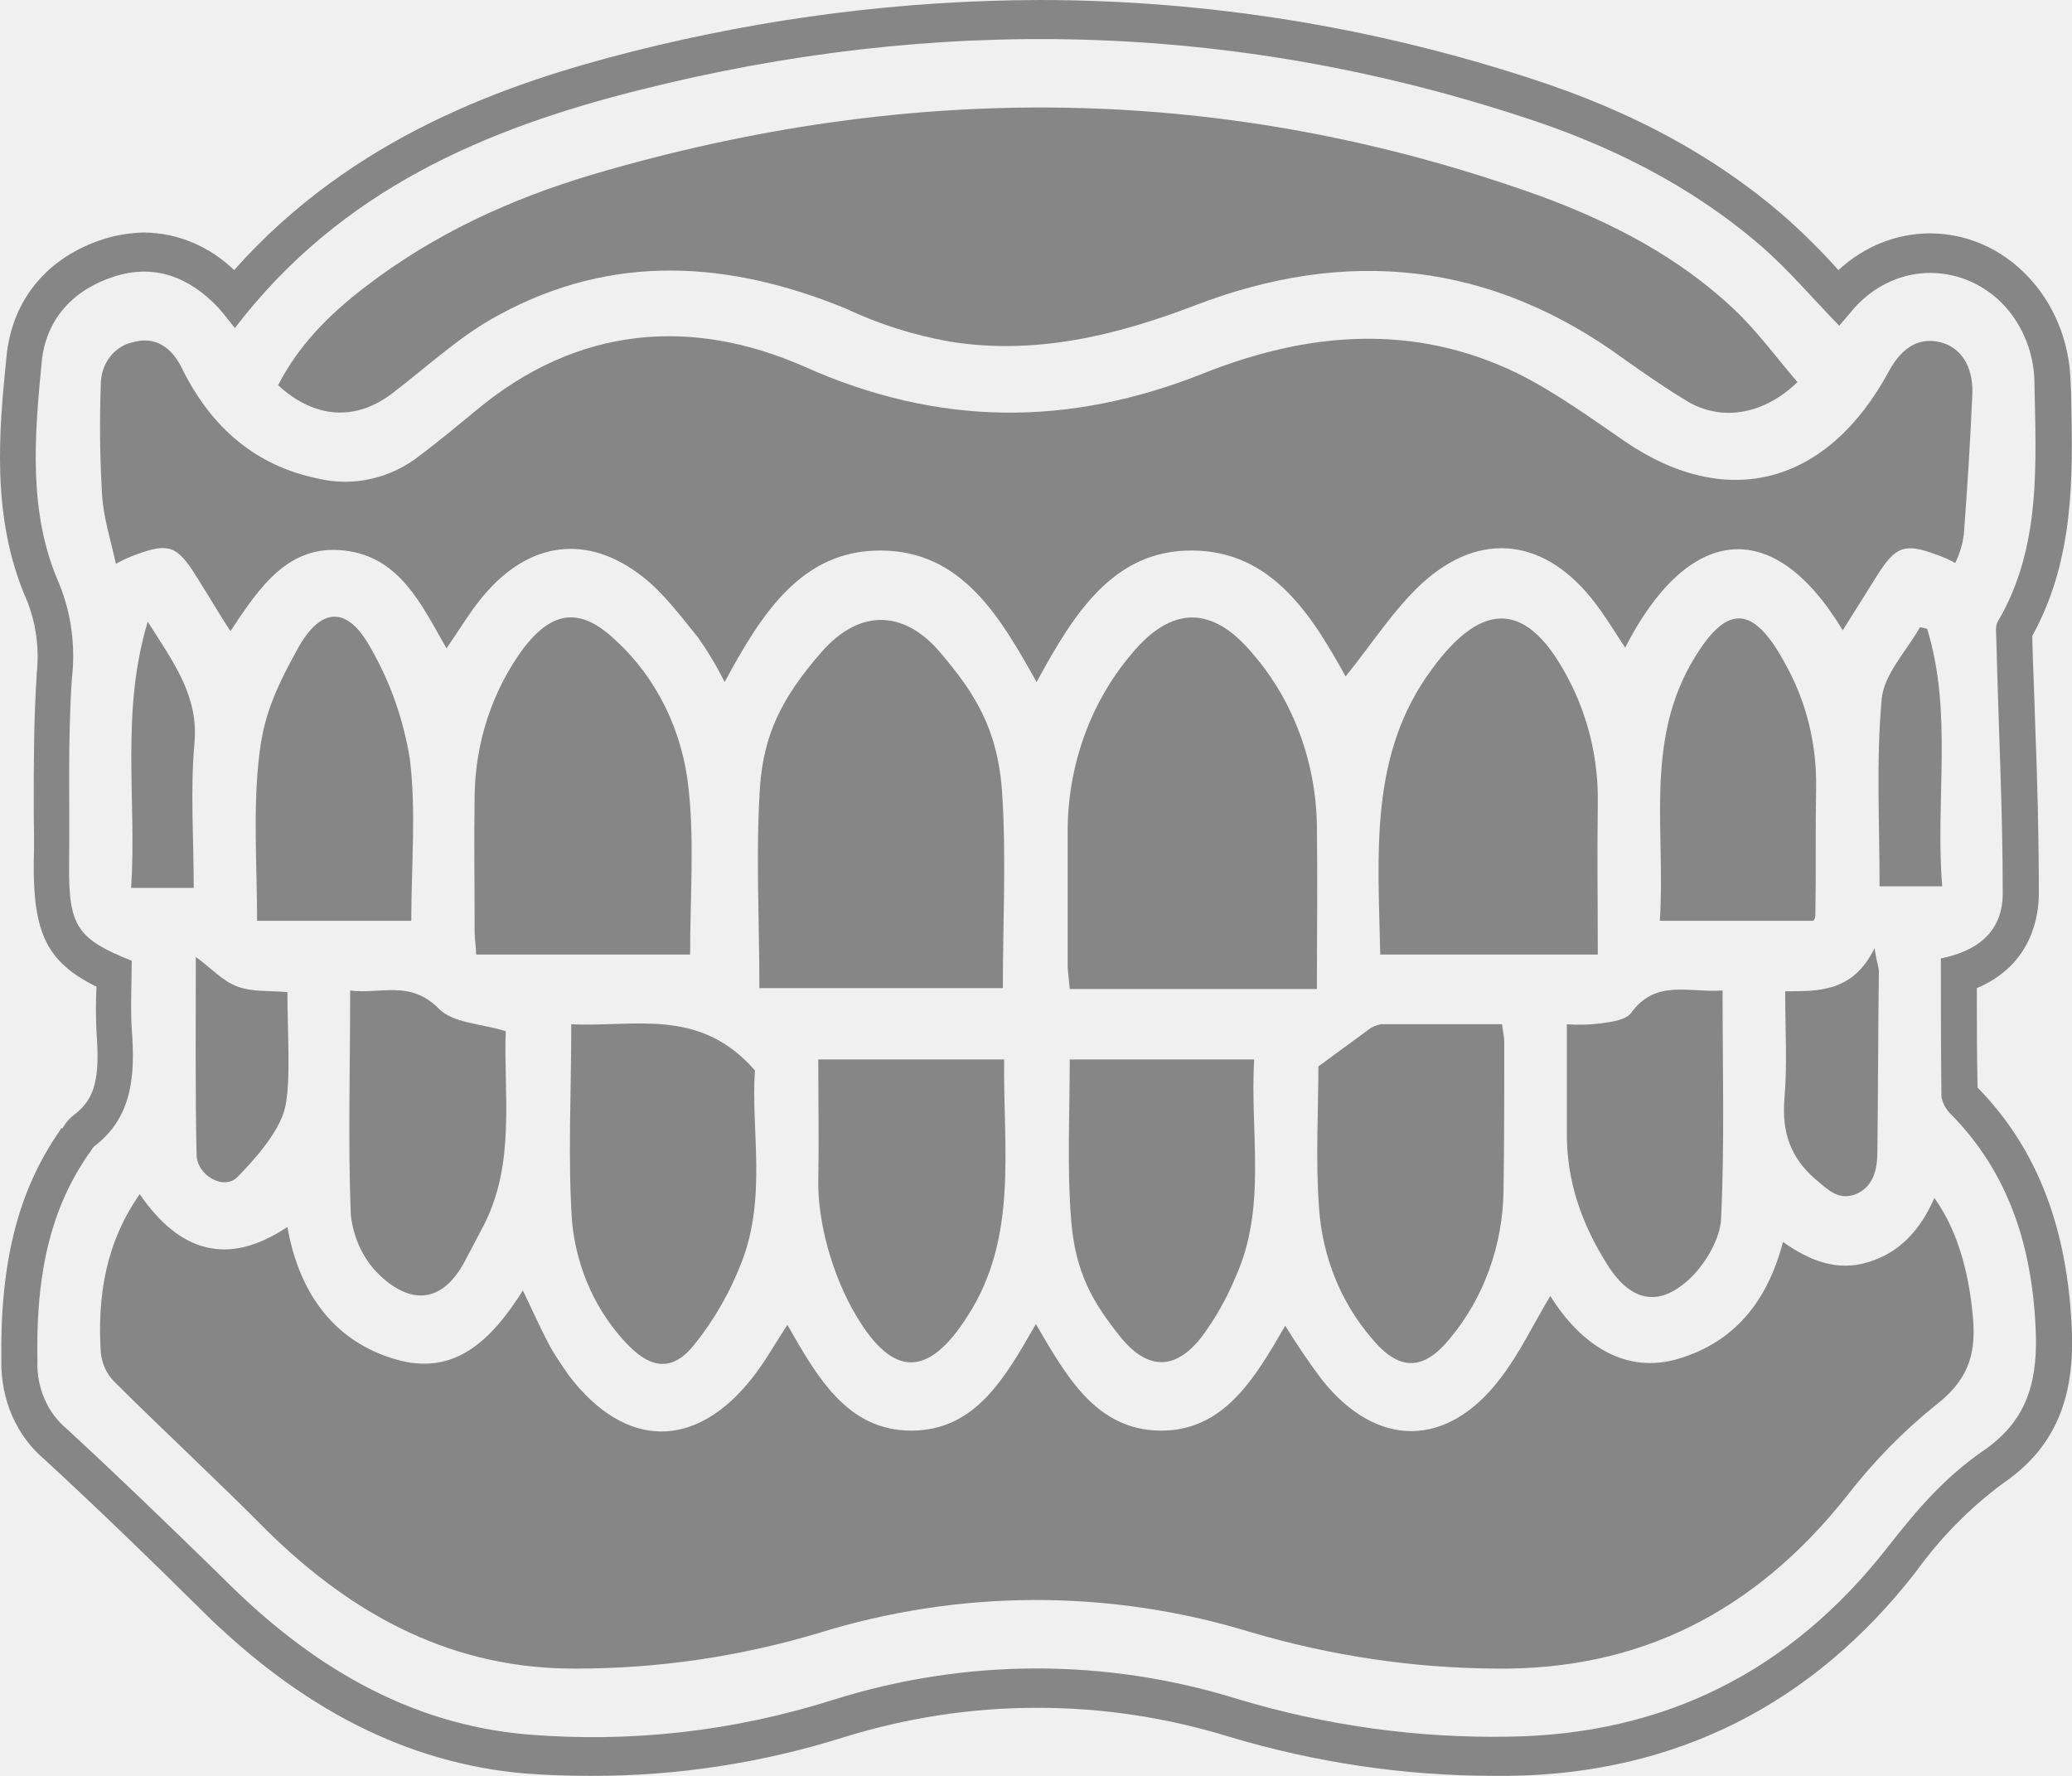
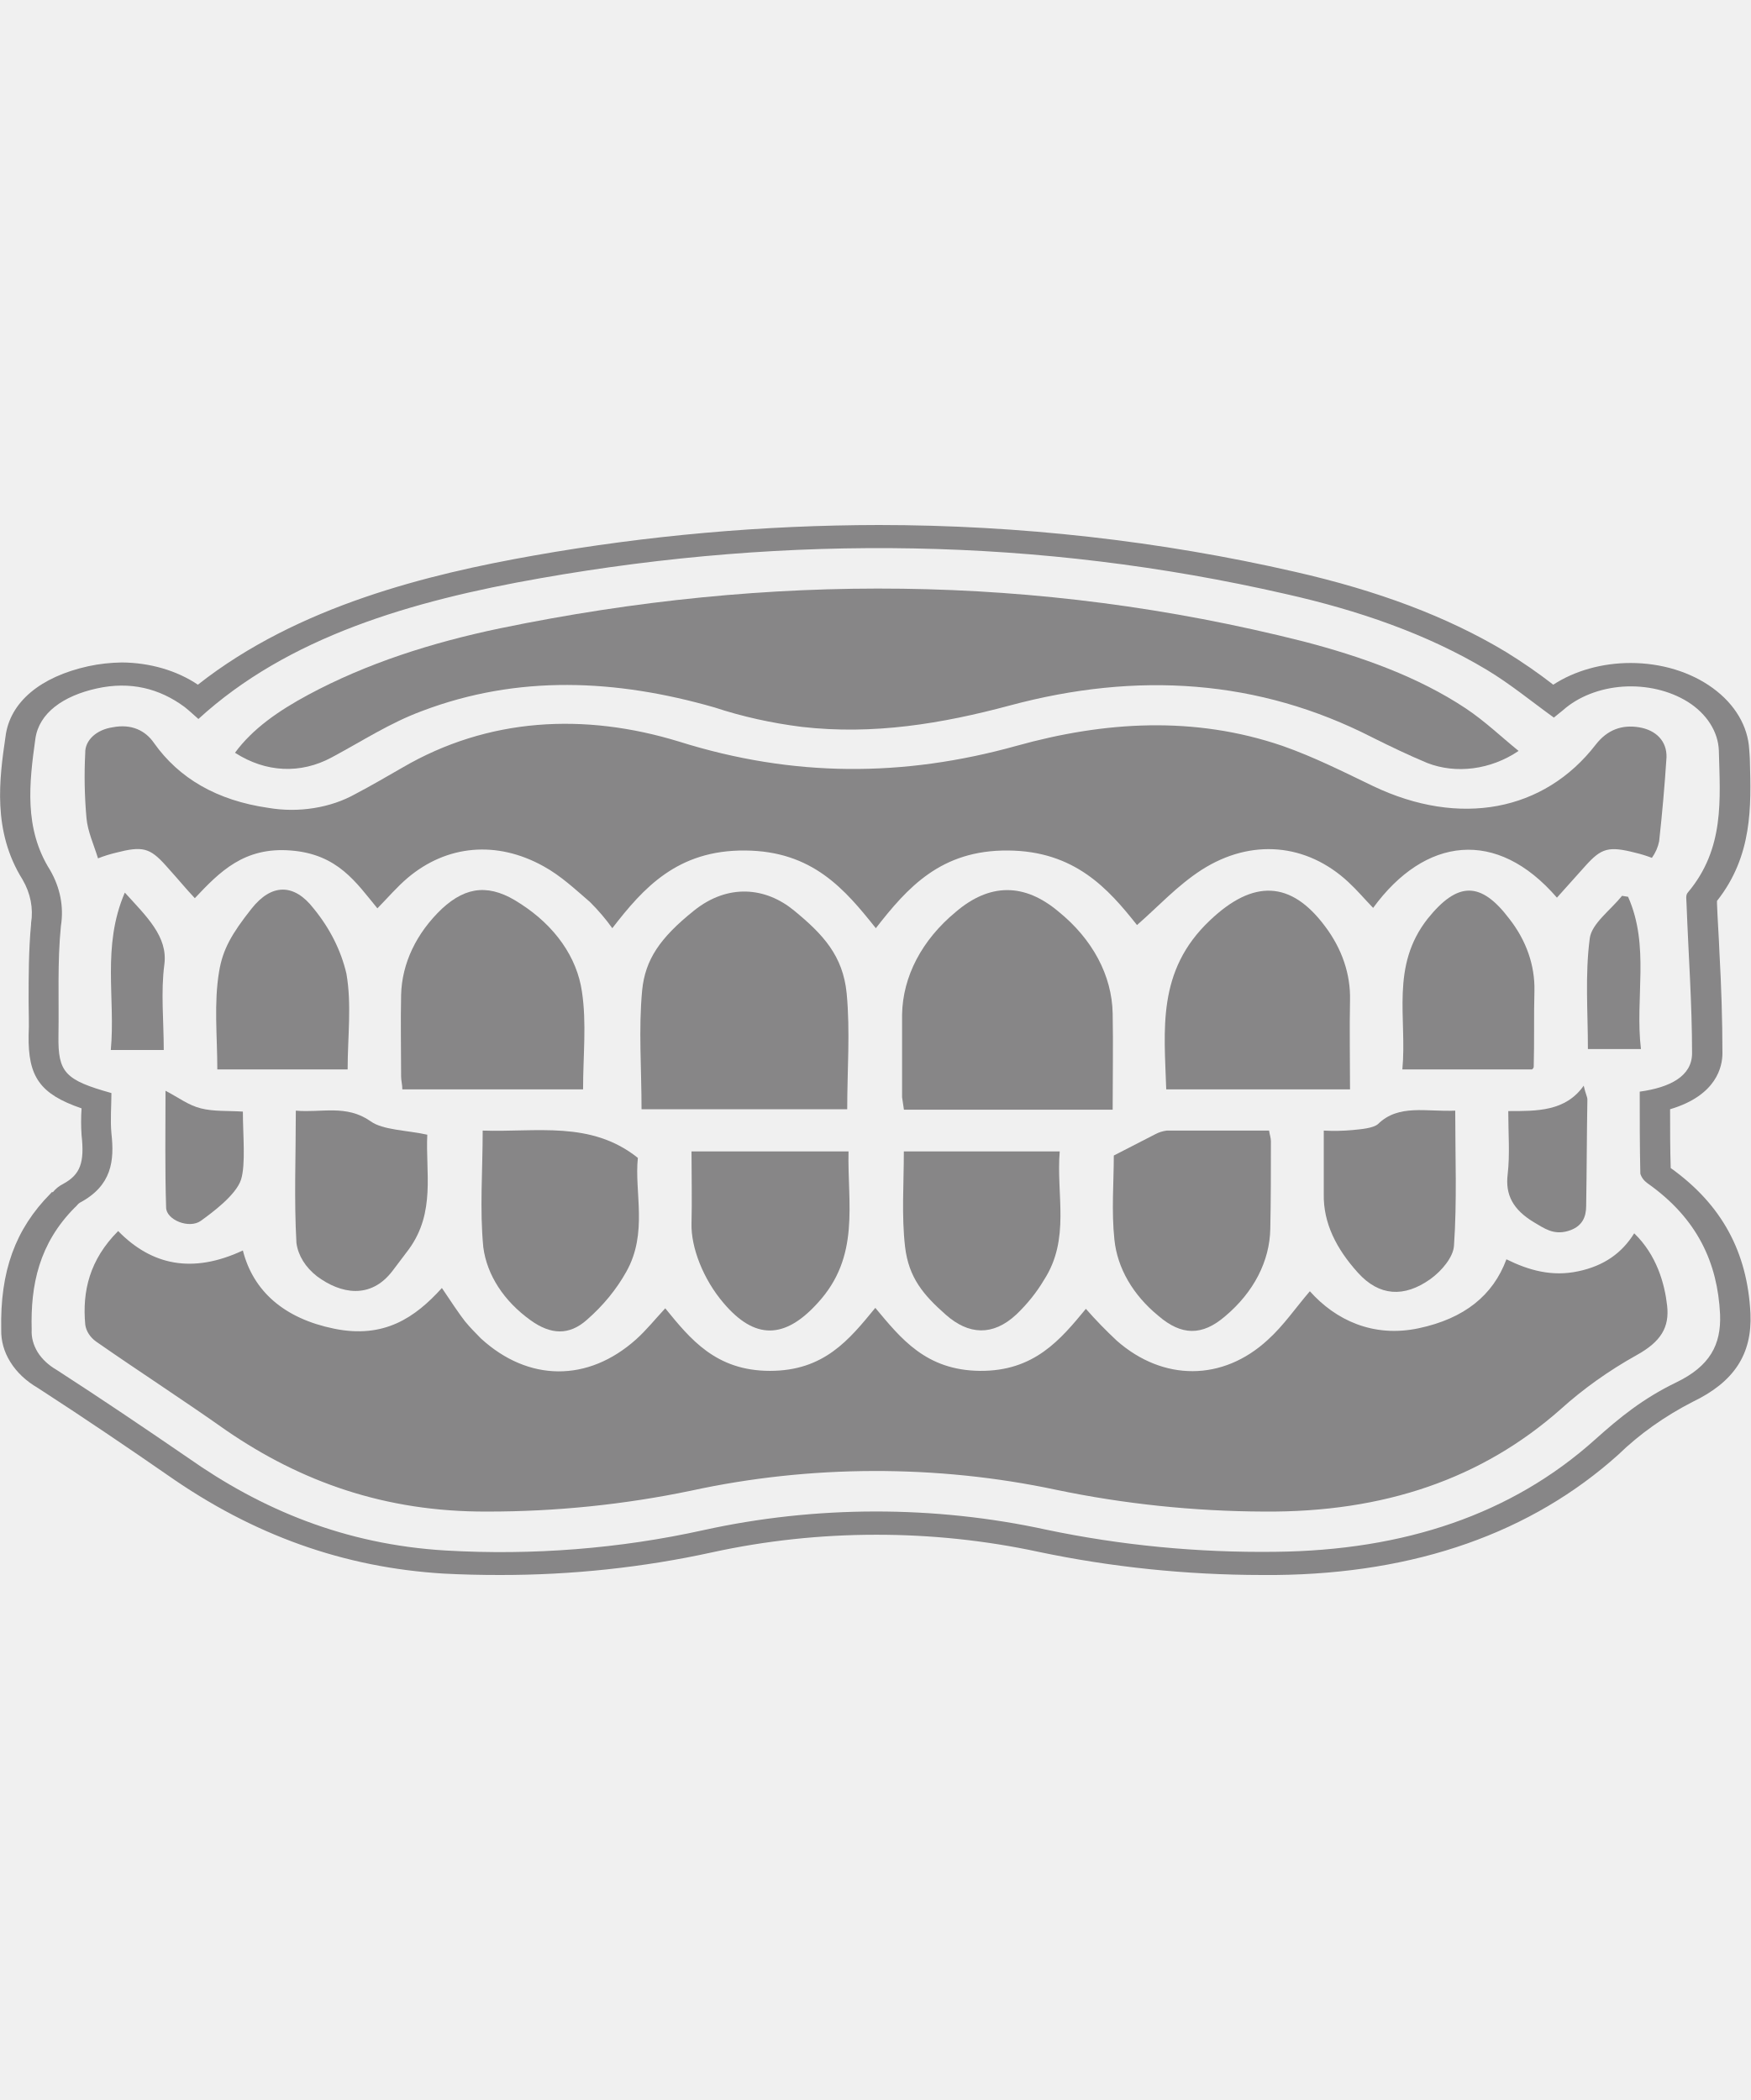
- <svg xmlns="http://www.w3.org/2000/svg" width="14" height="12" viewBox="0 0 14 12" fill="none">
-   <g clip-path="url(#clip0_832_26655)">
-     <path d="M12.266 7.968C12.349 8.037 12.422 8.116 12.539 8.069C12.656 8.021 12.685 7.905 12.685 7.783C12.69 7.376 12.69 6.968 12.695 6.566C12.695 6.534 12.68 6.503 12.666 6.407C12.52 6.704 12.291 6.698 12.062 6.698C12.062 6.952 12.077 7.191 12.057 7.423C12.038 7.656 12.101 7.825 12.266 7.968Z" fill="#878687" />
-     <path d="M12.266 6.185C12.271 5.899 12.266 5.608 12.271 5.323C12.276 5.034 12.207 4.75 12.072 4.503C11.843 4.069 11.658 4.074 11.419 4.497C11.117 5.042 11.254 5.635 11.215 6.222H12.252C12.257 6.217 12.26 6.212 12.263 6.205C12.265 6.199 12.267 6.192 12.266 6.185Z" fill="#878687" />
-     <path d="M2.653 2.656C2.901 2.466 3.115 2.264 3.373 2.127C4.142 1.709 4.926 1.762 5.715 2.085C5.937 2.19 6.171 2.264 6.411 2.307C6.985 2.402 7.535 2.27 8.076 2.063C9.093 1.672 10.067 1.762 10.977 2.429C11.118 2.529 11.264 2.63 11.415 2.72C11.644 2.847 11.921 2.799 12.145 2.582C12.004 2.418 11.877 2.243 11.722 2.095C11.342 1.735 10.889 1.503 10.417 1.328C8.29 0.561 6.153 0.545 4.001 1.18C3.451 1.344 2.93 1.582 2.463 1.942C2.229 2.122 2.02 2.328 1.879 2.603C2.127 2.831 2.405 2.847 2.653 2.656Z" fill="#878687" />
-     <path d="M7.228 7.159C7.228 7.529 7.209 7.894 7.238 8.249C7.267 8.603 7.384 8.799 7.564 9.026C7.744 9.254 7.939 9.275 8.129 9.021C8.216 8.901 8.29 8.77 8.348 8.63C8.562 8.159 8.445 7.656 8.474 7.159H7.228Z" fill="#878687" />
-     <path d="M1.323 3.889C1.45 4.09 1.474 4.138 1.557 4.265C1.756 3.963 1.951 3.677 2.326 3.72C2.701 3.762 2.847 4.085 3.017 4.381C3.105 4.254 3.173 4.138 3.261 4.032C3.572 3.656 3.971 3.603 4.346 3.9C4.487 4.011 4.599 4.164 4.716 4.307C4.783 4.402 4.844 4.503 4.896 4.609C5.145 4.148 5.417 3.714 5.957 3.72C6.498 3.725 6.756 4.164 7.004 4.609C7.257 4.143 7.525 3.714 8.06 3.72C8.596 3.725 8.864 4.159 9.092 4.571C9.263 4.36 9.414 4.122 9.608 3.942C10.008 3.577 10.45 3.64 10.781 4.079C10.854 4.175 10.913 4.275 10.981 4.376C11.395 3.566 11.969 3.46 12.451 4.259L12.68 3.894C12.807 3.693 12.865 3.667 13.079 3.746C13.124 3.761 13.168 3.781 13.211 3.804C13.24 3.745 13.26 3.681 13.269 3.614C13.293 3.296 13.313 2.979 13.327 2.656C13.332 2.471 13.245 2.344 13.108 2.312C12.972 2.28 12.855 2.339 12.763 2.508C12.349 3.275 11.672 3.455 10.981 2.984C10.743 2.82 10.509 2.651 10.256 2.524C9.55 2.18 8.834 2.243 8.129 2.524C7.223 2.884 6.342 2.884 5.432 2.476C4.672 2.143 3.903 2.201 3.217 2.773C3.095 2.873 2.969 2.979 2.842 3.074C2.743 3.153 2.63 3.208 2.51 3.235C2.39 3.263 2.266 3.262 2.146 3.233C1.732 3.148 1.43 2.894 1.231 2.492C1.163 2.349 1.051 2.27 0.9 2.312C0.837 2.325 0.781 2.361 0.741 2.414C0.701 2.467 0.68 2.534 0.681 2.603C0.672 2.852 0.675 3.101 0.69 3.349C0.7 3.503 0.749 3.651 0.783 3.81C0.828 3.784 0.875 3.763 0.924 3.746C1.138 3.667 1.197 3.688 1.323 3.889Z" fill="#878687" />
-     <path d="M10.796 5.429C10.801 5.134 10.732 4.843 10.597 4.587C10.324 4.063 10.022 4.048 9.677 4.519C9.248 5.095 9.312 5.772 9.326 6.45H10.796C10.796 6.095 10.791 5.762 10.796 5.429Z" fill="#878687" />
-     <path d="M9.239 6.963L8.908 7.206C8.908 7.508 8.888 7.841 8.913 8.169C8.936 8.493 9.06 8.799 9.263 9.037C9.448 9.265 9.614 9.27 9.799 9.042C10.027 8.768 10.155 8.412 10.159 8.042C10.164 7.709 10.164 7.376 10.164 7.042C10.164 7.005 10.154 6.968 10.149 6.921H9.331C9.298 6.927 9.266 6.941 9.239 6.963Z" fill="#878687" />
-     <path d="M11.439 8.619C11.531 8.524 11.624 8.365 11.629 8.233C11.653 7.73 11.639 7.222 11.639 6.693C11.41 6.709 11.186 6.614 11.02 6.846C10.981 6.894 10.889 6.905 10.816 6.915C10.74 6.925 10.663 6.927 10.587 6.921V7.645C10.582 7.979 10.689 8.275 10.86 8.545C11.03 8.815 11.23 8.831 11.439 8.619Z" fill="#878687" />
-     <path d="M13.021 4.249L12.973 4.238C12.88 4.402 12.729 4.556 12.714 4.725C12.676 5.143 12.7 5.566 12.7 5.989H13.123C13.075 5.402 13.196 4.815 13.021 4.249Z" fill="#878687" />
-     <path d="M8.898 5.582C8.892 5.149 8.738 4.734 8.465 4.418C8.192 4.09 7.915 4.09 7.642 4.423C7.372 4.743 7.22 5.159 7.214 5.593V6.54L7.228 6.683H8.898C8.898 6.307 8.903 5.942 8.898 5.582Z" fill="#878687" />
-     <path d="M1.314 5.021C1.343 4.704 1.173 4.476 0.998 4.201C0.813 4.82 0.925 5.408 0.886 6H1.309C1.309 5.661 1.285 5.339 1.314 5.021Z" fill="#878687" />
-     <path d="M13.07 8.095C12.972 8.318 12.831 8.466 12.622 8.529C12.412 8.593 12.227 8.519 12.047 8.392C11.94 8.804 11.711 9.069 11.346 9.18C10.981 9.291 10.68 9.085 10.475 8.757C10.358 8.952 10.266 9.148 10.139 9.312C9.779 9.788 9.302 9.788 8.932 9.323C8.844 9.206 8.762 9.085 8.684 8.958C8.479 9.312 8.27 9.672 7.837 9.667C7.403 9.661 7.204 9.296 6.999 8.947C6.79 9.312 6.59 9.667 6.157 9.667C5.724 9.667 5.52 9.302 5.32 8.952C5.237 9.079 5.169 9.201 5.086 9.307C4.702 9.799 4.225 9.794 3.845 9.296C3.801 9.233 3.757 9.169 3.718 9.101C3.68 9.032 3.597 8.857 3.533 8.72C3.319 9.058 3.071 9.302 2.672 9.185C2.273 9.069 2.024 8.757 1.942 8.291C1.538 8.561 1.212 8.46 0.944 8.069C0.715 8.397 0.657 8.757 0.681 9.138C0.688 9.212 0.719 9.282 0.769 9.333C1.114 9.677 1.47 10.005 1.81 10.349C2.404 10.931 3.076 11.28 3.894 11.275C4.445 11.275 4.993 11.195 5.524 11.037C6.478 10.74 7.489 10.736 8.445 11.027C8.988 11.188 9.547 11.272 10.11 11.275C11.069 11.286 11.853 10.899 12.481 10.106C12.66 9.874 12.865 9.666 13.089 9.487C13.284 9.333 13.352 9.169 13.332 8.921C13.313 8.672 13.25 8.344 13.07 8.095Z" fill="#878687" />
-     <path d="M4.653 5.333C4.614 4.942 4.438 4.582 4.161 4.328C3.923 4.101 3.733 4.122 3.533 4.386C3.328 4.666 3.213 5.012 3.207 5.37C3.202 5.683 3.207 5.995 3.207 6.302C3.207 6.349 3.217 6.397 3.217 6.45H4.663C4.663 6.063 4.692 5.693 4.653 5.333Z" fill="#878687" />
-     <path d="M14 9.011C13.975 8.312 13.771 7.767 13.362 7.349C13.357 7.127 13.357 6.905 13.357 6.677C13.732 6.519 13.776 6.185 13.776 6.037C13.776 5.656 13.766 5.265 13.751 4.889C13.746 4.704 13.737 4.519 13.732 4.328V4.296C14.019 3.778 14.005 3.206 13.995 2.704C13.995 2.661 13.99 2.566 13.99 2.566C13.98 2.3 13.875 2.048 13.698 1.864C13.521 1.679 13.286 1.577 13.041 1.577C12.814 1.577 12.595 1.665 12.422 1.825C12.303 1.692 12.176 1.567 12.043 1.45C11.575 1.048 11.021 0.751 10.354 0.534C9.275 0.181 8.155 0.001 7.029 0C6.1 0.002 5.174 0.12 4.269 0.349C3.431 0.561 2.385 0.921 1.582 1.825C1.414 1.663 1.198 1.573 0.973 1.571C0.883 1.573 0.793 1.587 0.705 1.614C0.321 1.735 0.078 2.026 0.043 2.418C-0.005 2.899 -0.064 3.497 0.18 4.053C0.243 4.209 0.267 4.381 0.248 4.55V4.561C0.228 4.862 0.228 5.159 0.228 5.45C0.228 5.577 0.233 5.704 0.228 5.831C0.224 6.302 0.316 6.503 0.652 6.667C0.647 6.769 0.647 6.871 0.652 6.974C0.676 7.286 0.642 7.423 0.506 7.529C0.472 7.554 0.444 7.586 0.423 7.624H0.413L0.404 7.64C0.121 8.048 -0 8.529 0.009 9.196C0.007 9.324 0.032 9.451 0.082 9.567C0.133 9.683 0.208 9.784 0.301 9.862C0.686 10.217 1.061 10.582 1.338 10.857C2.025 11.545 2.75 11.915 3.548 11.984C3.694 11.995 3.845 12 3.996 12C4.571 12.001 5.143 11.914 5.695 11.741C6.121 11.608 6.562 11.54 7.004 11.54C7.444 11.539 7.881 11.605 8.304 11.735C8.886 11.91 9.487 11.999 10.091 12H10.203C11.322 11.984 12.247 11.518 12.943 10.624C13.111 10.391 13.311 10.187 13.537 10.021C13.868 9.794 14.014 9.476 14 9.011ZM13.406 9.799C13.138 9.984 12.953 10.201 12.758 10.45C12.091 11.307 11.23 11.72 10.198 11.735C9.58 11.746 8.963 11.661 8.367 11.482C7.472 11.203 6.522 11.205 5.627 11.487C4.957 11.699 4.258 11.778 3.563 11.72C2.755 11.651 2.088 11.249 1.504 10.661C1.158 10.323 0.808 9.984 0.452 9.656C0.387 9.602 0.335 9.533 0.301 9.453C0.266 9.372 0.249 9.284 0.253 9.196C0.243 8.688 0.311 8.212 0.598 7.799C0.613 7.783 0.623 7.757 0.637 7.746C0.895 7.55 0.915 7.265 0.89 6.952C0.881 6.799 0.89 6.64 0.89 6.492C0.52 6.344 0.462 6.259 0.467 5.836C0.472 5.413 0.457 5 0.486 4.582C0.511 4.364 0.481 4.143 0.399 3.942C0.189 3.466 0.233 2.947 0.282 2.444C0.311 2.148 0.506 1.952 0.774 1.868C1.041 1.783 1.275 1.868 1.475 2.079C1.514 2.122 1.548 2.169 1.587 2.217C2.302 1.28 3.285 0.868 4.322 0.608C6.318 0.106 8.309 0.143 10.281 0.788C10.86 0.974 11.41 1.243 11.892 1.656C12.082 1.82 12.247 2.016 12.427 2.201L12.5 2.116C12.622 1.962 12.795 1.865 12.981 1.847C13.168 1.83 13.354 1.892 13.498 2.021C13.573 2.089 13.634 2.174 13.677 2.27C13.72 2.366 13.744 2.47 13.746 2.577C13.756 3.132 13.795 3.698 13.498 4.201C13.479 4.233 13.489 4.286 13.489 4.333C13.503 4.899 13.532 5.471 13.532 6.037C13.532 6.302 13.352 6.429 13.114 6.476C13.114 6.794 13.114 7.101 13.118 7.413C13.127 7.455 13.147 7.494 13.177 7.524C13.576 7.926 13.737 8.434 13.756 9.021C13.766 9.37 13.674 9.614 13.406 9.799Z" fill="#878687" />
-     <path d="M5.787 8.894C6.036 9.312 6.274 9.307 6.537 8.894C6.883 8.36 6.776 7.757 6.785 7.159H5.529C5.529 7.444 5.534 7.714 5.529 7.984C5.525 8.254 5.622 8.619 5.787 8.894Z" fill="#878687" />
-     <path d="M4.245 9.09C4.405 9.254 4.551 9.264 4.692 9.085C4.824 8.921 4.931 8.735 5.009 8.534C5.184 8.09 5.072 7.624 5.101 7.233C4.727 6.804 4.288 6.942 3.86 6.921C3.86 7.381 3.836 7.82 3.865 8.254C3.895 8.573 4.03 8.87 4.245 9.09Z" fill="#878687" />
-     <path d="M2.769 5.127C2.726 4.862 2.637 4.609 2.506 4.381C2.35 4.095 2.17 4.095 2.01 4.386C1.849 4.677 1.781 4.852 1.752 5.1C1.708 5.466 1.737 5.841 1.737 6.222H2.779C2.779 5.846 2.813 5.481 2.769 5.127Z" fill="#878687" />
-     <path d="M6.771 5.355C6.742 4.921 6.581 4.677 6.352 4.408C6.124 4.138 5.822 4.095 5.549 4.408C5.277 4.72 5.16 4.968 5.135 5.318C5.106 5.762 5.131 6.212 5.131 6.677H6.776C6.776 6.233 6.8 5.788 6.771 5.355Z" fill="#878687" />
-     <path d="M1.323 6.466C1.323 6.921 1.319 7.36 1.328 7.799C1.328 7.942 1.513 8.048 1.606 7.952C1.698 7.857 1.888 7.656 1.927 7.481C1.966 7.307 1.942 6.968 1.942 6.704C1.82 6.693 1.708 6.704 1.606 6.667C1.504 6.63 1.431 6.545 1.323 6.466Z" fill="#878687" />
-     <path d="M2.536 8.587C2.726 8.788 2.964 8.852 3.14 8.524L3.271 8.275C3.485 7.852 3.402 7.397 3.417 6.968C3.247 6.915 3.062 6.915 2.964 6.815C2.77 6.619 2.57 6.72 2.366 6.693C2.366 7.212 2.351 7.709 2.37 8.206C2.385 8.35 2.443 8.484 2.536 8.587Z" fill="#878687" />
+ <svg xmlns="http://www.w3.org/2000/svg" width="20" height="24" viewBox="0 0 20 24" fill="none">
+   <g clip-path="url(#clip0_1415_5466)">
+     <path d="M17.525 13.968C17.643 14.037 17.747 14.117 17.914 14.069C18.081 14.021 18.123 13.905 18.123 13.783C18.13 13.376 18.13 12.968 18.137 12.566C18.137 12.534 18.116 12.503 18.095 12.408C17.886 12.704 17.559 12.698 17.233 12.698C17.233 12.952 17.253 13.191 17.226 13.423C17.198 13.656 17.288 13.825 17.525 13.968Z" fill="#878687" />
+     <path d="M17.524 12.185C17.532 11.899 17.524 11.608 17.532 11.323C17.538 11.034 17.44 10.75 17.246 10.502C16.919 10.069 16.655 10.074 16.314 10.497C15.883 11.042 16.078 11.635 16.023 12.222H17.504C17.511 12.217 17.516 12.212 17.52 12.205C17.523 12.199 17.525 12.192 17.524 12.185Z" fill="#878687" />
+     <path d="M3.79 8.656C4.145 8.466 4.451 8.264 4.819 8.127C5.918 7.709 7.038 7.762 8.164 8.085C8.482 8.19 8.817 8.264 9.159 8.307C9.979 8.402 10.765 8.27 11.537 8.063C12.991 7.672 14.381 7.762 15.682 8.429C15.883 8.529 16.092 8.63 16.308 8.72C16.634 8.847 17.031 8.799 17.351 8.582C17.149 8.418 16.968 8.243 16.746 8.095C16.203 7.735 15.557 7.503 14.882 7.328C11.843 6.561 8.79 6.545 5.717 7.18C4.931 7.344 4.187 7.582 3.519 7.942C3.185 8.122 2.886 8.328 2.685 8.603C3.039 8.831 3.436 8.847 3.79 8.656Z" fill="#878687" />
+     <path d="M10.327 13.159C10.327 13.529 10.3 13.894 10.341 14.249C10.383 14.603 10.55 14.799 10.807 15.026C11.065 15.254 11.343 15.275 11.614 15.021C11.739 14.901 11.844 14.77 11.927 14.63C12.233 14.159 12.066 13.656 12.108 13.159H10.327Z" fill="#878687" />
+     <path d="M1.892 9.889C2.073 10.09 2.107 10.138 2.226 10.265C2.511 9.963 2.789 9.677 3.324 9.72C3.86 9.762 4.068 10.085 4.312 10.381C4.437 10.254 4.534 10.138 4.659 10.032C5.105 9.656 5.675 9.603 6.21 9.9C6.412 10.011 6.572 10.164 6.739 10.307C6.835 10.402 6.921 10.503 6.996 10.608C7.351 10.148 7.74 9.714 8.512 9.72C9.284 9.725 9.653 10.164 10.007 10.608C10.369 10.143 10.751 9.714 11.516 9.72C12.281 9.725 12.664 10.159 12.991 10.572C13.234 10.36 13.45 10.122 13.728 9.942C14.298 9.577 14.931 9.64 15.404 10.079C15.508 10.175 15.591 10.275 15.689 10.376C16.28 9.566 17.1 9.46 17.789 10.259L18.116 9.894C18.297 9.693 18.38 9.667 18.686 9.746C18.751 9.761 18.813 9.781 18.874 9.804C18.916 9.745 18.944 9.681 18.957 9.614C18.992 9.296 19.02 8.979 19.041 8.656C19.047 8.471 18.922 8.344 18.728 8.312C18.533 8.28 18.366 8.339 18.234 8.508C17.643 9.275 16.676 9.455 15.689 8.984C15.348 8.82 15.014 8.651 14.652 8.524C13.644 8.18 12.622 8.243 11.614 8.524C10.32 8.884 9.061 8.884 7.761 8.476C6.676 8.143 5.577 8.201 4.597 8.773C4.423 8.873 4.242 8.979 4.061 9.074C3.92 9.153 3.758 9.208 3.587 9.235C3.415 9.263 3.238 9.262 3.067 9.233C2.476 9.148 2.045 8.894 1.76 8.492C1.662 8.349 1.502 8.27 1.287 8.312C1.198 8.325 1.117 8.361 1.06 8.414C1.003 8.467 0.972 8.534 0.974 8.603C0.961 8.852 0.966 9.101 0.988 9.349C1.002 9.503 1.071 9.651 1.12 9.81C1.184 9.784 1.252 9.763 1.322 9.746C1.627 9.667 1.711 9.688 1.892 9.889Z" fill="#878687" />
+     <path d="M15.425 11.429C15.432 11.134 15.333 10.843 15.14 10.587C14.75 10.063 14.319 10.048 13.825 10.518C13.213 11.095 13.304 11.773 13.325 12.45H15.425C15.425 12.095 15.418 11.762 15.425 11.429Z" fill="#878687" />
+     <path d="M13.199 12.963L12.726 13.206C12.726 13.508 12.698 13.841 12.733 14.169C12.767 14.493 12.944 14.799 13.234 15.037C13.498 15.265 13.735 15.27 13.999 15.042C14.325 14.768 14.508 14.412 14.514 14.042C14.521 13.709 14.521 13.376 14.521 13.042C14.521 13.005 14.507 12.968 14.5 12.921H13.331C13.284 12.927 13.239 12.941 13.199 12.963Z" fill="#878687" />
+     <path d="M16.342 14.619C16.474 14.524 16.607 14.365 16.613 14.233C16.648 13.73 16.627 13.222 16.627 12.693C16.3 12.709 15.981 12.614 15.744 12.847C15.688 12.894 15.556 12.905 15.452 12.915C15.344 12.925 15.234 12.927 15.125 12.921V13.645C15.118 13.979 15.271 14.275 15.515 14.545C15.758 14.815 16.043 14.831 16.342 14.619Z" fill="#878687" />
+     <path d="M18.602 10.249L18.533 10.238C18.401 10.402 18.185 10.556 18.164 10.725C18.109 11.143 18.143 11.566 18.143 11.989H18.749C18.679 11.402 18.853 10.815 18.602 10.249Z" fill="#878687" />
+     <path d="M12.713 11.582C12.705 11.149 12.484 10.734 12.094 10.418C11.704 10.09 11.308 10.09 10.919 10.423C10.533 10.743 10.315 11.159 10.307 11.593V12.54L10.328 12.682H12.713C12.713 12.307 12.72 11.942 12.713 11.582Z" fill="#878687" />
+     <path d="M1.878 11.021C1.919 10.704 1.676 10.476 1.426 10.201C1.161 10.82 1.321 11.408 1.266 12H1.871C1.871 11.662 1.836 11.339 1.878 11.021Z" fill="#878687" />
+     <path d="M18.672 14.095C18.533 14.318 18.331 14.466 18.032 14.529C17.733 14.593 17.469 14.519 17.212 14.392C17.059 14.804 16.732 15.069 16.21 15.18C15.689 15.291 15.258 15.085 14.966 14.757C14.799 14.952 14.667 15.148 14.486 15.312C13.971 15.788 13.29 15.788 12.761 15.323C12.636 15.206 12.518 15.085 12.407 14.958C12.115 15.312 11.816 15.672 11.197 15.667C10.578 15.661 10.293 15.296 10.001 14.947C9.702 15.312 9.416 15.667 8.797 15.667C8.179 15.667 7.886 15.302 7.601 14.952C7.483 15.079 7.386 15.201 7.268 15.307C6.718 15.799 6.037 15.794 5.494 15.296C5.432 15.233 5.369 15.169 5.313 15.101C5.258 15.032 5.14 14.857 5.049 14.72C4.743 15.058 4.389 15.302 3.818 15.185C3.248 15.069 2.893 14.757 2.775 14.291C2.198 14.561 1.732 14.46 1.35 14.069C1.023 14.397 0.939 14.757 0.974 15.138C0.984 15.212 1.028 15.282 1.099 15.333C1.593 15.677 2.101 16.005 2.587 16.349C3.436 16.931 4.396 17.28 5.564 17.275C6.351 17.276 7.134 17.195 7.893 17.037C9.256 16.74 10.701 16.736 12.066 17.026C12.841 17.188 13.641 17.272 14.444 17.275C15.814 17.286 16.934 16.899 17.831 16.106C18.088 15.874 18.379 15.666 18.7 15.487C18.978 15.333 19.076 15.169 19.048 14.921C19.02 14.672 18.93 14.344 18.672 14.095Z" fill="#878687" />
+     <path d="M6.649 11.333C6.593 10.942 6.342 10.582 5.946 10.328C5.605 10.101 5.334 10.122 5.049 10.386C4.755 10.666 4.592 11.012 4.583 11.37C4.576 11.682 4.583 11.995 4.583 12.302C4.583 12.349 4.597 12.397 4.597 12.45H6.662C6.662 12.063 6.704 11.693 6.649 11.333Z" fill="#878687" />
+     <path d="M20 15.011C19.966 14.312 19.674 13.767 19.089 13.349C19.082 13.127 19.082 12.905 19.082 12.677C19.618 12.518 19.68 12.185 19.68 12.037C19.68 11.656 19.667 11.265 19.646 10.889C19.639 10.704 19.625 10.518 19.618 10.328V10.296C20.028 9.778 20.007 9.206 19.994 8.704C19.994 8.661 19.986 8.566 19.986 8.566C19.972 8.3 19.823 8.048 19.57 7.864C19.317 7.679 18.981 7.577 18.631 7.577C18.306 7.577 17.993 7.665 17.747 7.825C17.576 7.692 17.395 7.567 17.205 7.45C16.537 7.048 15.745 6.751 14.792 6.534C13.251 6.181 11.651 6.001 10.042 6C8.715 6.002 7.392 6.12 6.099 6.349C4.903 6.561 3.408 6.921 2.261 7.825C2.021 7.663 1.712 7.573 1.391 7.571C1.262 7.573 1.133 7.587 1.009 7.614C0.459 7.735 0.112 8.026 0.063 8.418C-0.007 8.899 -0.09 9.497 0.258 10.053C0.349 10.209 0.382 10.381 0.355 10.55V10.561C0.327 10.862 0.327 11.159 0.327 11.45C0.327 11.577 0.334 11.704 0.327 11.831C0.32 12.302 0.452 12.503 0.932 12.667C0.925 12.769 0.925 12.871 0.932 12.973C0.967 13.286 0.918 13.423 0.724 13.529C0.675 13.554 0.635 13.586 0.605 13.624H0.592L0.578 13.64C0.174 14.048 0 14.529 0.014 15.196C0.011 15.324 0.046 15.451 0.119 15.567C0.191 15.683 0.298 15.784 0.432 15.862C0.981 16.217 1.516 16.582 1.913 16.857C2.893 17.545 3.929 17.915 5.07 17.984C5.279 17.995 5.494 18 5.71 18C6.531 18.001 7.348 17.914 8.137 17.741C8.745 17.608 9.375 17.54 10.007 17.54C10.635 17.539 11.26 17.605 11.864 17.735C12.695 17.91 13.554 17.999 14.416 18H14.576C16.176 17.984 17.497 17.518 18.491 16.624C18.731 16.391 19.017 16.187 19.34 16.021C19.813 15.794 20.021 15.476 20 15.011ZM19.152 15.799C18.77 15.984 18.505 16.201 18.227 16.45C17.274 17.307 16.044 17.72 14.569 17.735C13.686 17.746 12.806 17.661 11.954 17.482C10.675 17.203 9.318 17.205 8.039 17.487C7.083 17.699 6.084 17.778 5.091 17.72C3.936 17.651 2.984 17.249 2.149 16.661C1.656 16.323 1.155 15.984 0.647 15.656C0.554 15.602 0.48 15.533 0.43 15.453C0.381 15.372 0.357 15.284 0.362 15.196C0.348 14.688 0.445 14.212 0.856 13.799C0.877 13.783 0.891 13.757 0.911 13.746C1.28 13.55 1.308 13.264 1.273 12.952C1.259 12.799 1.273 12.64 1.273 12.492C0.745 12.344 0.661 12.259 0.668 11.836C0.675 11.413 0.654 11 0.696 10.582C0.731 10.364 0.688 10.143 0.571 9.942C0.272 9.466 0.334 8.947 0.404 8.444C0.445 8.148 0.724 7.952 1.106 7.868C1.489 7.783 1.822 7.868 2.108 8.079C2.163 8.122 2.212 8.169 2.267 8.217C3.29 7.28 4.694 6.868 6.176 6.608C9.027 6.106 11.871 6.143 14.688 6.788C15.515 6.974 16.301 7.243 16.989 7.656C17.261 7.82 17.497 8.016 17.754 8.201L17.859 8.116C18.032 7.962 18.279 7.865 18.546 7.847C18.812 7.83 19.077 7.892 19.284 8.021C19.392 8.089 19.479 8.174 19.54 8.27C19.601 8.366 19.635 8.47 19.639 8.577C19.653 9.132 19.708 9.698 19.284 10.201C19.256 10.233 19.27 10.286 19.27 10.333C19.291 10.899 19.333 11.471 19.333 12.037C19.333 12.302 19.076 12.429 18.735 12.476C18.735 12.794 18.735 13.101 18.742 13.413C18.754 13.455 18.783 13.494 18.825 13.524C19.395 13.926 19.625 14.434 19.653 15.021C19.667 15.37 19.535 15.614 19.152 15.799Z" fill="#878687" />
+     <path d="M8.269 14.894C8.624 15.312 8.965 15.307 9.34 14.894C9.834 14.36 9.681 13.757 9.695 13.159H7.901C7.901 13.444 7.908 13.714 7.901 13.984C7.894 14.254 8.033 14.619 8.269 14.894Z" fill="#878687" />
+     <path d="M6.064 15.09C6.293 15.254 6.502 15.264 6.704 15.085C6.892 14.921 7.044 14.735 7.156 14.534C7.406 14.09 7.246 13.624 7.288 13.233C6.752 12.804 6.127 12.942 5.515 12.921C5.515 13.381 5.48 13.82 5.522 14.254C5.564 14.573 5.757 14.87 6.064 15.09Z" fill="#878687" />
+     <path d="M3.958 11.127C3.896 10.862 3.769 10.609 3.582 10.381C3.36 10.095 3.102 10.095 2.873 10.386C2.643 10.677 2.546 10.852 2.504 11.1C2.442 11.466 2.483 11.841 2.483 12.222H3.972C3.972 11.847 4.02 11.481 3.958 11.127Z" fill="#878687" />
+     <path d="M9.674 11.355C9.632 10.921 9.402 10.677 9.075 10.408C8.749 10.138 8.317 10.095 7.928 10.408C7.539 10.72 7.372 10.968 7.337 11.318C7.295 11.762 7.33 12.212 7.33 12.677H9.68C9.68 12.233 9.715 11.789 9.674 11.355Z" fill="#878687" />
+     <path d="M1.891 12.466C1.891 12.921 1.884 13.36 1.898 13.799C1.898 13.942 2.163 14.048 2.295 13.952C2.427 13.857 2.698 13.656 2.754 13.481C2.809 13.307 2.775 12.968 2.775 12.704C2.601 12.693 2.441 12.704 2.295 12.667C2.149 12.63 2.044 12.545 1.891 12.466Z" fill="#878687" />
+     <path d="M3.623 14.587C3.894 14.788 4.235 14.852 4.485 14.524L4.673 14.275C4.979 13.852 4.861 13.397 4.882 12.968C4.638 12.915 4.374 12.915 4.235 12.815C3.957 12.619 3.672 12.72 3.38 12.693C3.38 13.212 3.359 13.709 3.387 14.206C3.407 14.35 3.49 14.484 3.623 14.587Z" fill="#878687" />
  </g>
  <defs>
-     <clipPath id="clip0_832_26655">
-       <rect width="14" height="12" fill="white" />
+     <clipPath id="clip0_1415_5466">
+       <rect width="20" height="12" fill="white" transform="translate(0 6)" />
    </clipPath>
  </defs>
</svg>
